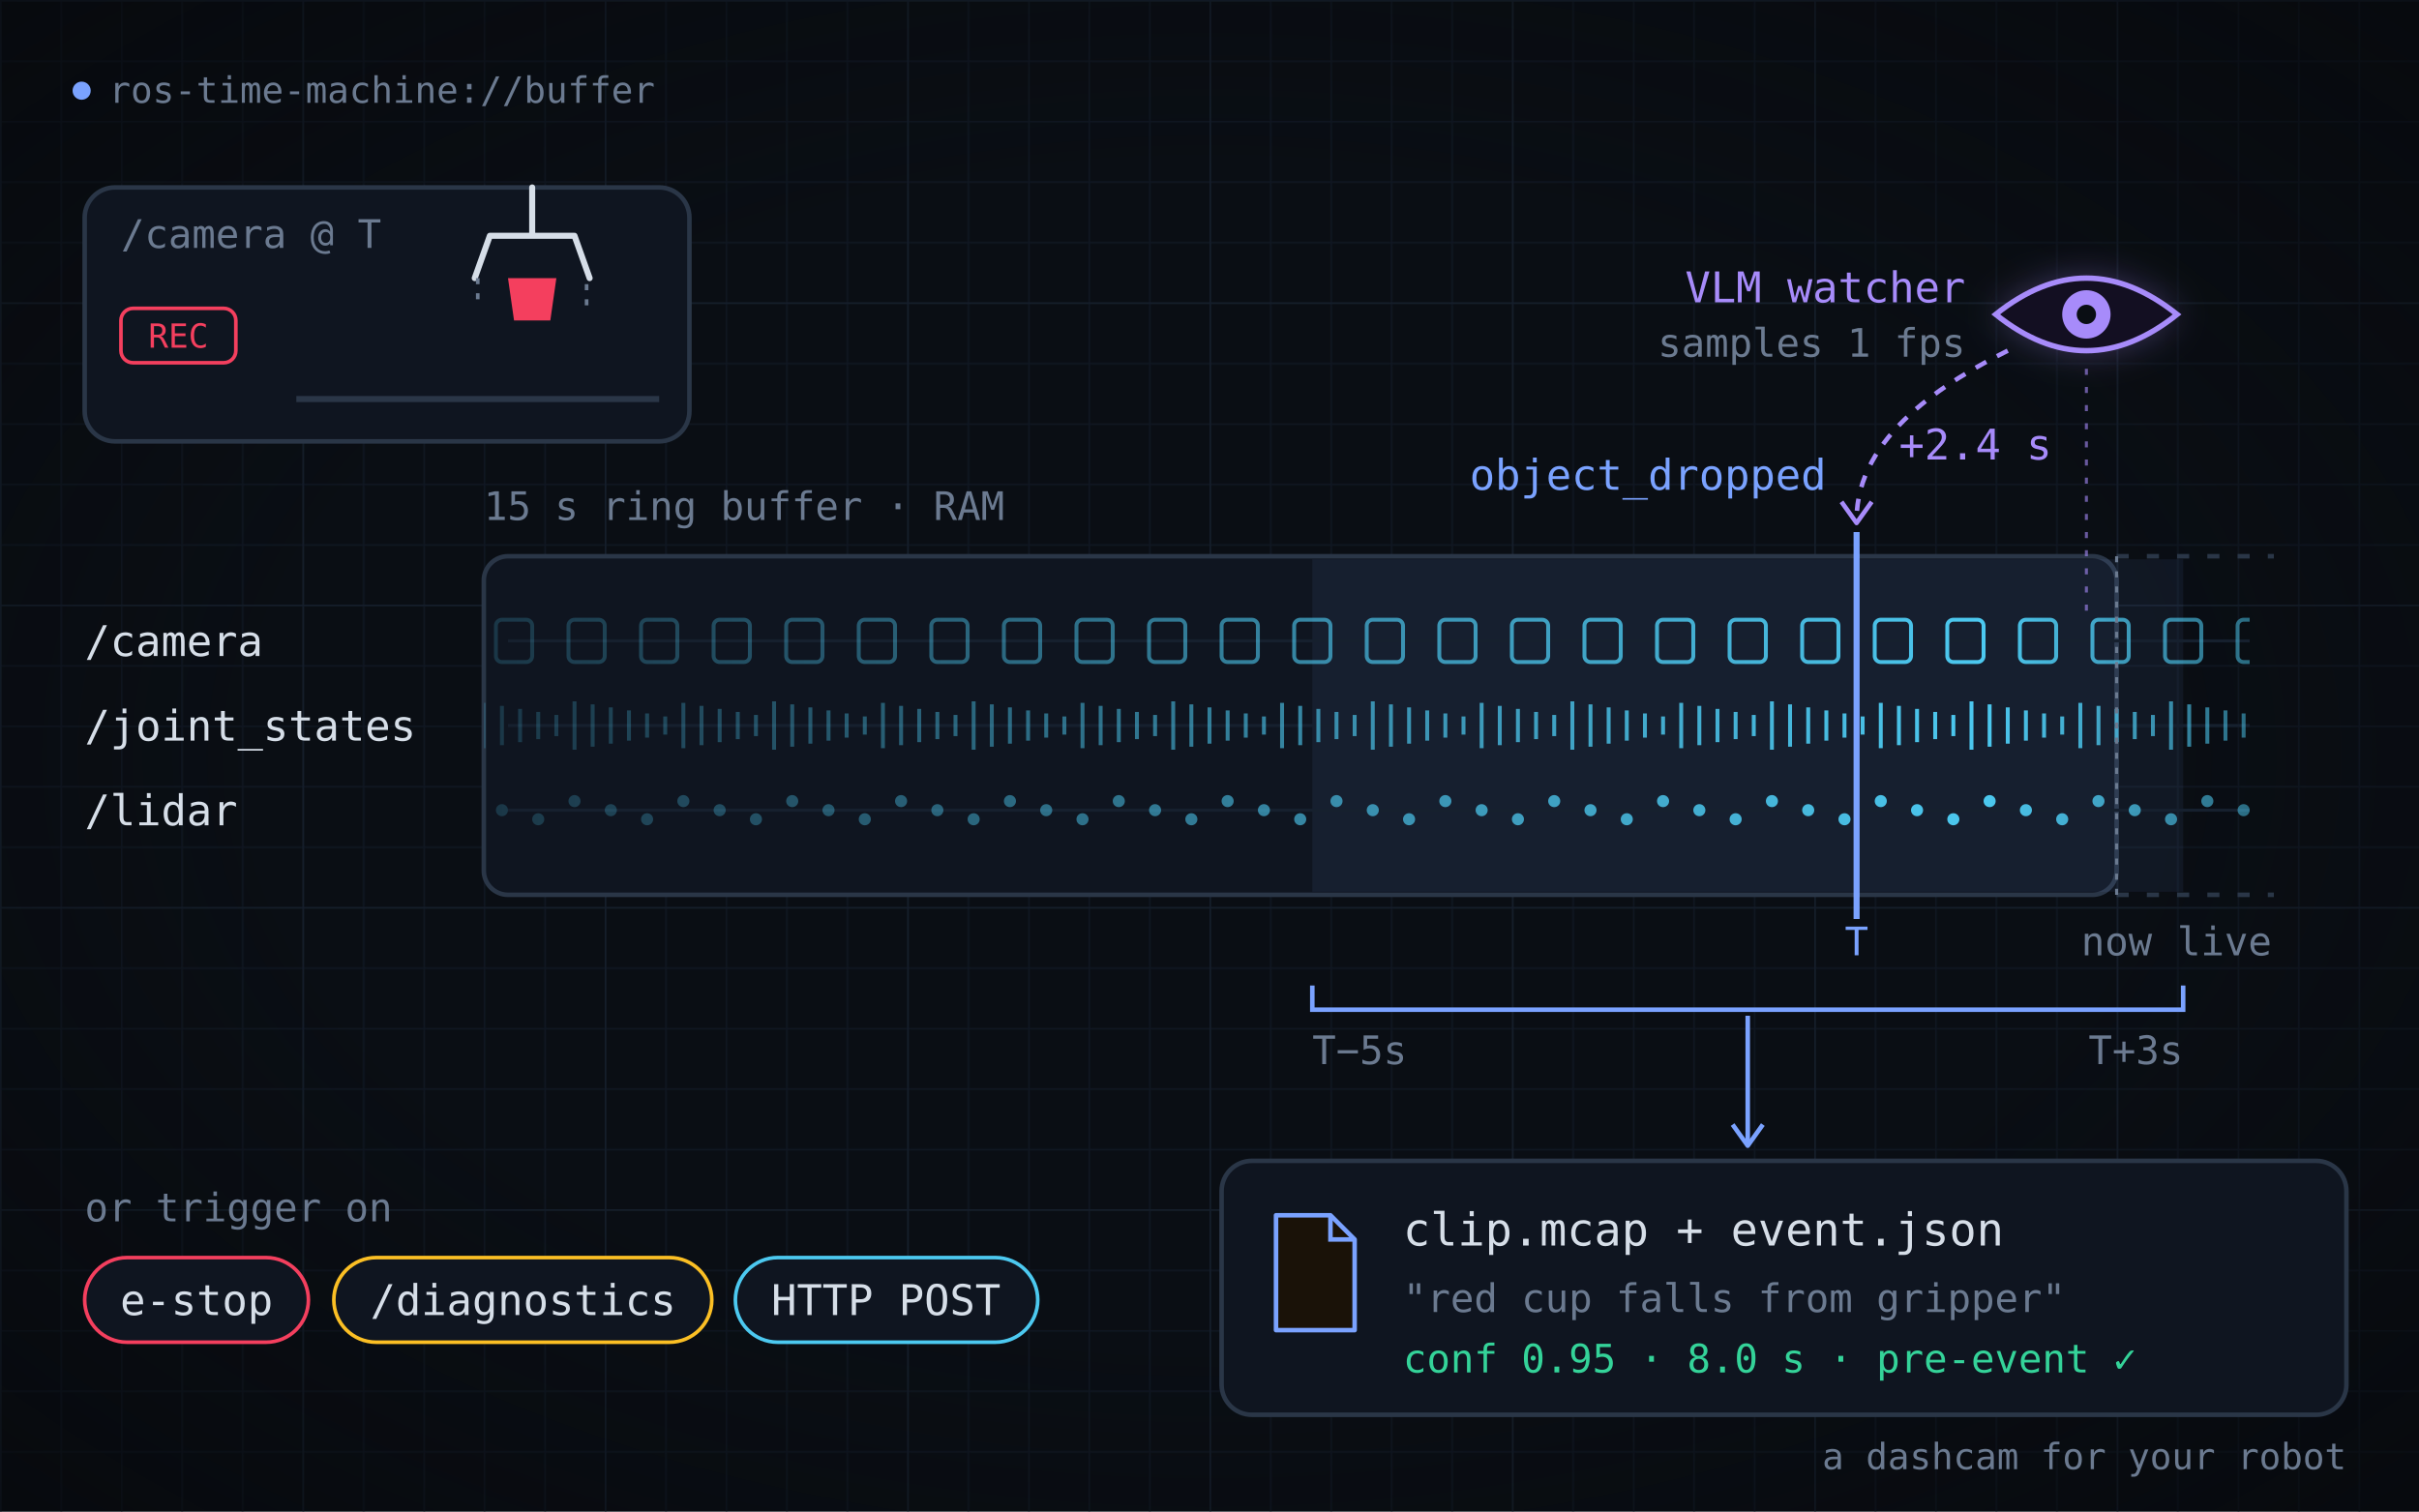
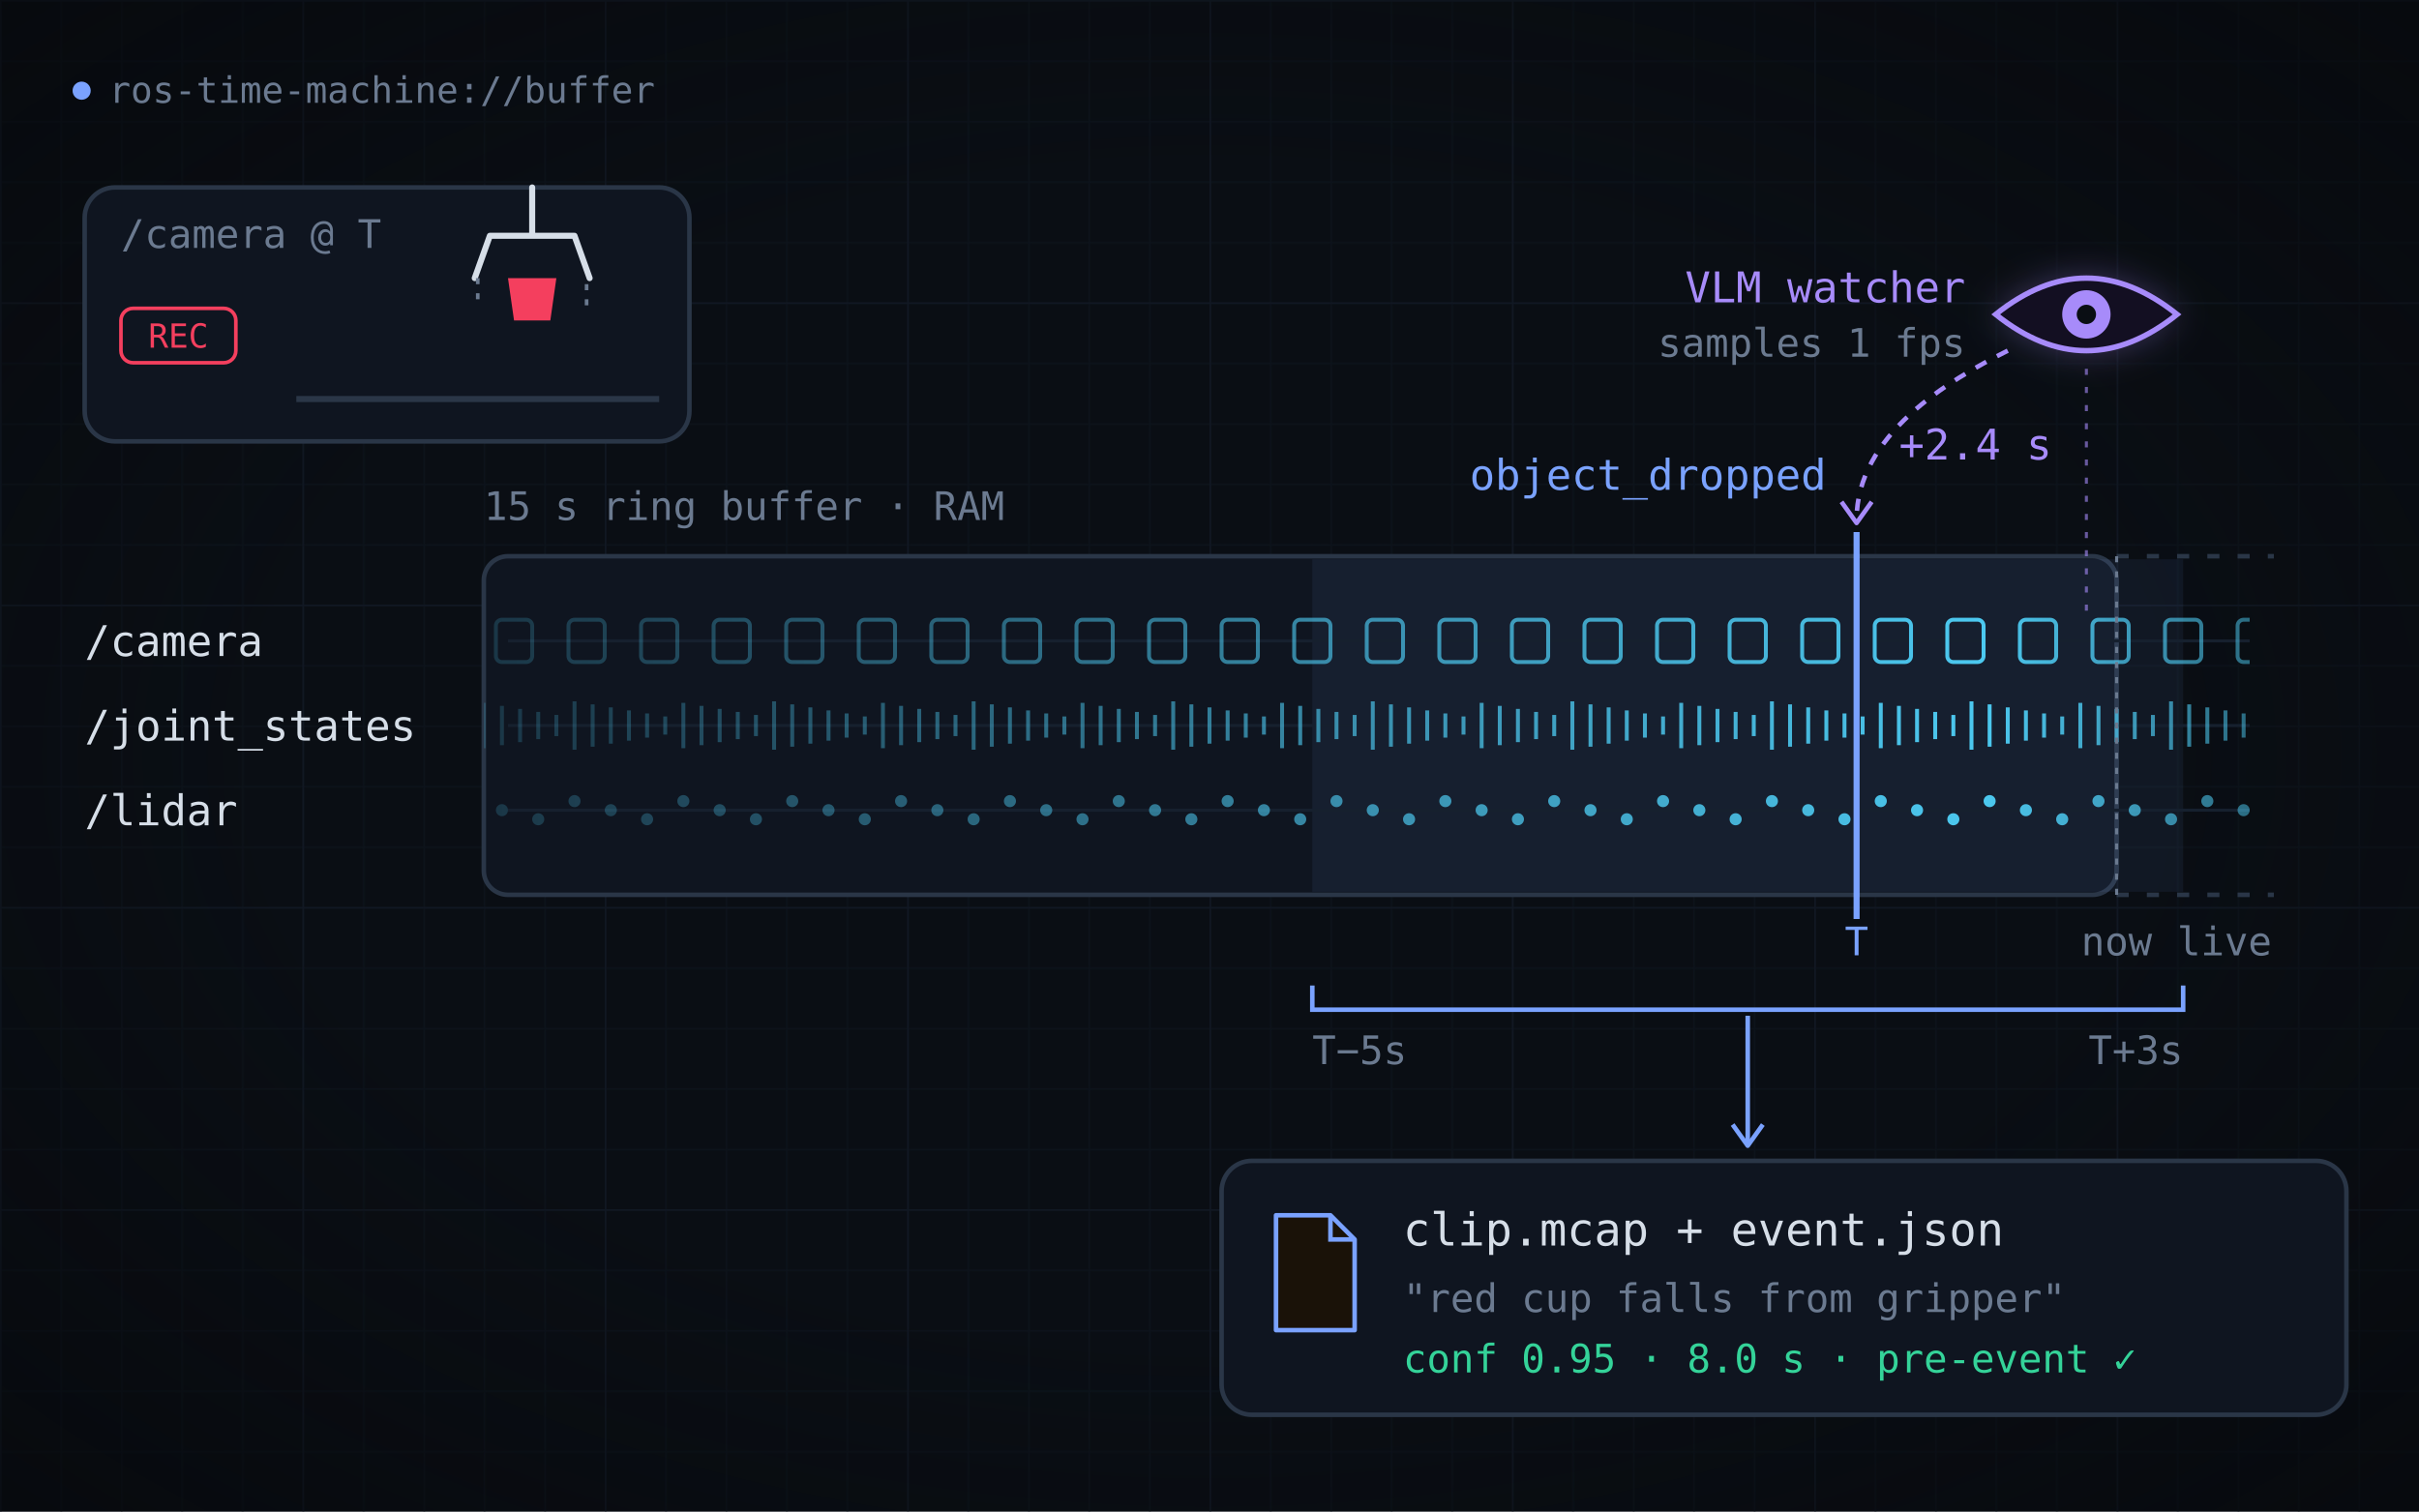
<svg xmlns="http://www.w3.org/2000/svg" viewBox="0 0 800 500" width="800" height="500" font-family="'JetBrains Mono','SF Mono',Menlo,Consolas,monospace">
  <defs>
    <pattern id="gMin" width="20" height="20" patternUnits="userSpaceOnUse">
-       <path d="M20 0H0V20" fill="none" stroke="#101722" stroke-width="1" />
+       <path d="M20 0H0V20" fill="none" stroke="#0d131b" stroke-width="1" />
    </pattern>
    <pattern id="gMaj" width="100" height="100" patternUnits="userSpaceOnUse">
      <rect width="100" height="100" fill="url(#gMin)" />
-       <path d="M100 0H0V100" fill="none" stroke="#151e2b" stroke-width="1" />
+       <path d="M100 0H0V100" fill="none" stroke="#111823" stroke-width="1" />
    </pattern>
    <radialGradient id="vig" cx="50%" cy="50%" r="70%">
      <stop offset="55%" stop-color="#05070a" stop-opacity="0" />
      <stop offset="100%" stop-color="#05070a" stop-opacity="0.6" />
    </radialGradient>
    <filter id="glow" x="-50%" y="-50%" width="200%" height="200%">
      <feGaussianBlur stdDeviation="6" />
    </filter>
    <clipPath id="bufClip">
      <rect x="160" y="184" width="584" height="112" />
    </clipPath>
    <linearGradient id="fadeG" x1="160" y1="0" x2="744" y2="0" gradientUnits="userSpaceOnUse">
      <stop offset="0" stop-color="#fff" stop-opacity=".18" />
      <stop offset=".85" stop-color="#fff" stop-opacity="1" />
      <stop offset="1" stop-color="#fff" stop-opacity=".5" />
    </linearGradient>
    <mask id="fadeM">
      <rect x="160" y="180" width="584" height="120" fill="url(#fadeG)" />
    </mask>
  </defs>
  <style>
text{font-family:'JetBrains Mono','SF Mono',Menlo,Consolas,monospace}

.scroll{animation:scroll .667s linear infinite}
@keyframes scroll{from{transform:translateX(0)}to{transform:translateX(-24px)}}
.tl{animation:tp 1.6s ease-in-out infinite}
@keyframes tp{0%,100%{opacity:.45}50%{opacity:1}}
.cup{animation:fall 2.4s ease-in infinite}
@keyframes fall{0%,15%{transform:translateY(0)}70%,100%{transform:translateY(22px)}}
.iris{animation:look 4s ease-in-out infinite}
@keyframes look{0%,100%{transform:translateX(0)}50%{transform:translateX(-3px)}}

@media (prefers-reduced-motion: reduce){*{animation:none!important}}
</style>
  <rect width="800" height="500" fill="#0a0e14" />
  <rect width="800" height="500" fill="url(#gMaj)" />
  <rect width="800" height="500" fill="url(#vig)" />
  <circle cx="27" cy="30" r="3" fill="#7aa2ff" />
  <text x="36" y="34" font-size="12" fill="#6b7a90">ros-time-machine://buffer</text>
-   <text x="776" y="486" font-size="12" fill="#6b7a90" text-anchor="end">a dashcam for your robot</text>
  <text x="160" y="172" font-size="13" fill="#6b7a90">15 s ring buffer · RAM</text>
  <rect x="160" y="184" width="540" height="112" rx="8" fill="#0f1520" stroke="#2a3647" stroke-width="1.5" />
  <path d="M700 184 H752 M700 296 H752" stroke="#2a3647" stroke-width="1.5" stroke-dasharray="4 6" />
  <rect x="434" y="185" width="288" height="110" fill="#7aa2ff" opacity=".07" />
  <text x="28" y="217" font-size="14" fill="#d6dee8">/camera</text>
  <line x1="168" y1="212" x2="744" y2="212" stroke="#16202e" stroke-width="1" />
  <text x="28" y="245" font-size="14" fill="#d6dee8">/joint_states</text>
  <line x1="168" y1="240" x2="744" y2="240" stroke="#16202e" stroke-width="1" />
  <text x="28" y="273" font-size="14" fill="#d6dee8">/lidar</text>
  <line x1="168" y1="268" x2="744" y2="268" stroke="#16202e" stroke-width="1" />
  <g clip-path="url(#bufClip)">
    <g mask="url(#fadeM)">
      <g class="scroll">
        <rect x="164" y="205" width="12" height="14" rx="2" fill="none" stroke="#4cc9f0" stroke-width="1.3" />
        <rect x="188" y="205" width="12" height="14" rx="2" fill="none" stroke="#4cc9f0" stroke-width="1.3" />
        <rect x="212" y="205" width="12" height="14" rx="2" fill="none" stroke="#4cc9f0" stroke-width="1.3" />
        <rect x="236" y="205" width="12" height="14" rx="2" fill="none" stroke="#4cc9f0" stroke-width="1.3" />
        <rect x="260" y="205" width="12" height="14" rx="2" fill="none" stroke="#4cc9f0" stroke-width="1.3" />
        <rect x="284" y="205" width="12" height="14" rx="2" fill="none" stroke="#4cc9f0" stroke-width="1.3" />
        <rect x="308" y="205" width="12" height="14" rx="2" fill="none" stroke="#4cc9f0" stroke-width="1.3" />
        <rect x="332" y="205" width="12" height="14" rx="2" fill="none" stroke="#4cc9f0" stroke-width="1.3" />
        <rect x="356" y="205" width="12" height="14" rx="2" fill="none" stroke="#4cc9f0" stroke-width="1.3" />
        <rect x="380" y="205" width="12" height="14" rx="2" fill="none" stroke="#4cc9f0" stroke-width="1.3" />
        <rect x="404" y="205" width="12" height="14" rx="2" fill="none" stroke="#4cc9f0" stroke-width="1.3" />
        <rect x="428" y="205" width="12" height="14" rx="2" fill="none" stroke="#4cc9f0" stroke-width="1.3" />
        <rect x="452" y="205" width="12" height="14" rx="2" fill="none" stroke="#4cc9f0" stroke-width="1.3" />
        <rect x="476" y="205" width="12" height="14" rx="2" fill="none" stroke="#4cc9f0" stroke-width="1.3" />
        <rect x="500" y="205" width="12" height="14" rx="2" fill="none" stroke="#4cc9f0" stroke-width="1.3" />
        <rect x="524" y="205" width="12" height="14" rx="2" fill="none" stroke="#4cc9f0" stroke-width="1.3" />
        <rect x="548" y="205" width="12" height="14" rx="2" fill="none" stroke="#4cc9f0" stroke-width="1.3" />
        <rect x="572" y="205" width="12" height="14" rx="2" fill="none" stroke="#4cc9f0" stroke-width="1.3" />
        <rect x="596" y="205" width="12" height="14" rx="2" fill="none" stroke="#4cc9f0" stroke-width="1.3" />
        <rect x="620" y="205" width="12" height="14" rx="2" fill="none" stroke="#4cc9f0" stroke-width="1.3" />
        <rect x="644" y="205" width="12" height="14" rx="2" fill="none" stroke="#4cc9f0" stroke-width="1.3" />
        <rect x="668" y="205" width="12" height="14" rx="2" fill="none" stroke="#4cc9f0" stroke-width="1.3" />
        <rect x="692" y="205" width="12" height="14" rx="2" fill="none" stroke="#4cc9f0" stroke-width="1.3" />
        <rect x="716" y="205" width="12" height="14" rx="2" fill="none" stroke="#4cc9f0" stroke-width="1.3" />
        <rect x="740" y="205" width="12" height="14" rx="2" fill="none" stroke="#4cc9f0" stroke-width="1.3" />
        <rect x="764" y="205" width="12" height="14" rx="2" fill="none" stroke="#4cc9f0" stroke-width="1.3" />
        <rect x="788" y="205" width="12" height="14" rx="2" fill="none" stroke="#4cc9f0" stroke-width="1.3" />
        <line x1="160" y1="232.5" x2="160" y2="247.5" stroke="#4cc9f0" stroke-width="1.3" />
        <line x1="166" y1="233.5" x2="166" y2="246.5" stroke="#4cc9f0" stroke-width="1.3" />
        <line x1="172" y1="234.5" x2="172" y2="245.5" stroke="#4cc9f0" stroke-width="1.3" />
        <line x1="178" y1="235.5" x2="178" y2="244.5" stroke="#4cc9f0" stroke-width="1.3" />
        <line x1="184" y1="236.5" x2="184" y2="243.5" stroke="#4cc9f0" stroke-width="1.3" />
        <line x1="190" y1="232.0" x2="190" y2="248.0" stroke="#4cc9f0" stroke-width="1.3" />
        <line x1="196" y1="233.0" x2="196" y2="247.0" stroke="#4cc9f0" stroke-width="1.3" />
        <line x1="202" y1="234.0" x2="202" y2="246.0" stroke="#4cc9f0" stroke-width="1.3" />
        <line x1="208" y1="235.0" x2="208" y2="245.0" stroke="#4cc9f0" stroke-width="1.3" />
        <line x1="214" y1="236.0" x2="214" y2="244.0" stroke="#4cc9f0" stroke-width="1.3" />
        <line x1="220" y1="237.0" x2="220" y2="243.0" stroke="#4cc9f0" stroke-width="1.3" />
        <line x1="226" y1="232.5" x2="226" y2="247.5" stroke="#4cc9f0" stroke-width="1.3" />
        <line x1="232" y1="233.5" x2="232" y2="246.5" stroke="#4cc9f0" stroke-width="1.3" />
        <line x1="238" y1="234.5" x2="238" y2="245.5" stroke="#4cc9f0" stroke-width="1.3" />
        <line x1="244" y1="235.5" x2="244" y2="244.5" stroke="#4cc9f0" stroke-width="1.3" />
        <line x1="250" y1="236.5" x2="250" y2="243.5" stroke="#4cc9f0" stroke-width="1.3" />
        <line x1="256" y1="232.0" x2="256" y2="248.0" stroke="#4cc9f0" stroke-width="1.3" />
        <line x1="262" y1="233.0" x2="262" y2="247.0" stroke="#4cc9f0" stroke-width="1.3" />
        <line x1="268" y1="234.0" x2="268" y2="246.0" stroke="#4cc9f0" stroke-width="1.3" />
        <line x1="274" y1="235.0" x2="274" y2="245.0" stroke="#4cc9f0" stroke-width="1.3" />
        <line x1="280" y1="236.0" x2="280" y2="244.0" stroke="#4cc9f0" stroke-width="1.3" />
        <line x1="286" y1="237.0" x2="286" y2="243.0" stroke="#4cc9f0" stroke-width="1.3" />
        <line x1="292" y1="232.5" x2="292" y2="247.5" stroke="#4cc9f0" stroke-width="1.3" />
        <line x1="298" y1="233.5" x2="298" y2="246.5" stroke="#4cc9f0" stroke-width="1.3" />
        <line x1="304" y1="234.5" x2="304" y2="245.5" stroke="#4cc9f0" stroke-width="1.3" />
        <line x1="310" y1="235.5" x2="310" y2="244.5" stroke="#4cc9f0" stroke-width="1.3" />
        <line x1="316" y1="236.5" x2="316" y2="243.5" stroke="#4cc9f0" stroke-width="1.3" />
        <line x1="322" y1="232.0" x2="322" y2="248.0" stroke="#4cc9f0" stroke-width="1.3" />
        <line x1="328" y1="233.0" x2="328" y2="247.0" stroke="#4cc9f0" stroke-width="1.3" />
        <line x1="334" y1="234.0" x2="334" y2="246.0" stroke="#4cc9f0" stroke-width="1.3" />
        <line x1="340" y1="235.0" x2="340" y2="245.0" stroke="#4cc9f0" stroke-width="1.3" />
        <line x1="346" y1="236.0" x2="346" y2="244.0" stroke="#4cc9f0" stroke-width="1.3" />
        <line x1="352" y1="237.0" x2="352" y2="243.0" stroke="#4cc9f0" stroke-width="1.3" />
        <line x1="358" y1="232.5" x2="358" y2="247.5" stroke="#4cc9f0" stroke-width="1.3" />
        <line x1="364" y1="233.5" x2="364" y2="246.5" stroke="#4cc9f0" stroke-width="1.3" />
        <line x1="370" y1="234.5" x2="370" y2="245.5" stroke="#4cc9f0" stroke-width="1.3" />
        <line x1="376" y1="235.5" x2="376" y2="244.5" stroke="#4cc9f0" stroke-width="1.3" />
        <line x1="382" y1="236.5" x2="382" y2="243.5" stroke="#4cc9f0" stroke-width="1.3" />
        <line x1="388" y1="232.0" x2="388" y2="248.0" stroke="#4cc9f0" stroke-width="1.3" />
        <line x1="394" y1="233.0" x2="394" y2="247.0" stroke="#4cc9f0" stroke-width="1.3" />
        <line x1="400" y1="234.0" x2="400" y2="246.0" stroke="#4cc9f0" stroke-width="1.3" />
        <line x1="406" y1="235.0" x2="406" y2="245.0" stroke="#4cc9f0" stroke-width="1.3" />
        <line x1="412" y1="236.0" x2="412" y2="244.0" stroke="#4cc9f0" stroke-width="1.3" />
        <line x1="418" y1="237.0" x2="418" y2="243.0" stroke="#4cc9f0" stroke-width="1.3" />
        <line x1="424" y1="232.5" x2="424" y2="247.5" stroke="#4cc9f0" stroke-width="1.3" />
        <line x1="430" y1="233.5" x2="430" y2="246.5" stroke="#4cc9f0" stroke-width="1.3" />
        <line x1="436" y1="234.5" x2="436" y2="245.5" stroke="#4cc9f0" stroke-width="1.3" />
        <line x1="442" y1="235.5" x2="442" y2="244.5" stroke="#4cc9f0" stroke-width="1.3" />
        <line x1="448" y1="236.5" x2="448" y2="243.5" stroke="#4cc9f0" stroke-width="1.3" />
        <line x1="454" y1="232.0" x2="454" y2="248.0" stroke="#4cc9f0" stroke-width="1.3" />
        <line x1="460" y1="233.0" x2="460" y2="247.0" stroke="#4cc9f0" stroke-width="1.3" />
        <line x1="466" y1="234.0" x2="466" y2="246.0" stroke="#4cc9f0" stroke-width="1.3" />
        <line x1="472" y1="235.0" x2="472" y2="245.0" stroke="#4cc9f0" stroke-width="1.3" />
        <line x1="478" y1="236.0" x2="478" y2="244.0" stroke="#4cc9f0" stroke-width="1.3" />
        <line x1="484" y1="237.0" x2="484" y2="243.0" stroke="#4cc9f0" stroke-width="1.3" />
        <line x1="490" y1="232.5" x2="490" y2="247.5" stroke="#4cc9f0" stroke-width="1.3" />
        <line x1="496" y1="233.5" x2="496" y2="246.5" stroke="#4cc9f0" stroke-width="1.3" />
        <line x1="502" y1="234.5" x2="502" y2="245.5" stroke="#4cc9f0" stroke-width="1.3" />
        <line x1="508" y1="235.5" x2="508" y2="244.5" stroke="#4cc9f0" stroke-width="1.3" />
        <line x1="514" y1="236.5" x2="514" y2="243.5" stroke="#4cc9f0" stroke-width="1.3" />
        <line x1="520" y1="232.0" x2="520" y2="248.0" stroke="#4cc9f0" stroke-width="1.3" />
        <line x1="526" y1="233.0" x2="526" y2="247.0" stroke="#4cc9f0" stroke-width="1.3" />
        <line x1="532" y1="234.0" x2="532" y2="246.0" stroke="#4cc9f0" stroke-width="1.3" />
        <line x1="538" y1="235.0" x2="538" y2="245.0" stroke="#4cc9f0" stroke-width="1.3" />
        <line x1="544" y1="236.0" x2="544" y2="244.0" stroke="#4cc9f0" stroke-width="1.3" />
        <line x1="550" y1="237.0" x2="550" y2="243.0" stroke="#4cc9f0" stroke-width="1.3" />
        <line x1="556" y1="232.5" x2="556" y2="247.5" stroke="#4cc9f0" stroke-width="1.3" />
        <line x1="562" y1="233.5" x2="562" y2="246.5" stroke="#4cc9f0" stroke-width="1.3" />
        <line x1="568" y1="234.5" x2="568" y2="245.5" stroke="#4cc9f0" stroke-width="1.3" />
        <line x1="574" y1="235.5" x2="574" y2="244.5" stroke="#4cc9f0" stroke-width="1.3" />
        <line x1="580" y1="236.5" x2="580" y2="243.5" stroke="#4cc9f0" stroke-width="1.3" />
        <line x1="586" y1="232.0" x2="586" y2="248.0" stroke="#4cc9f0" stroke-width="1.3" />
        <line x1="592" y1="233.0" x2="592" y2="247.0" stroke="#4cc9f0" stroke-width="1.3" />
        <line x1="598" y1="234.0" x2="598" y2="246.0" stroke="#4cc9f0" stroke-width="1.3" />
        <line x1="604" y1="235.0" x2="604" y2="245.0" stroke="#4cc9f0" stroke-width="1.3" />
        <line x1="610" y1="236.0" x2="610" y2="244.0" stroke="#4cc9f0" stroke-width="1.3" />
        <line x1="616" y1="237.0" x2="616" y2="243.0" stroke="#4cc9f0" stroke-width="1.3" />
        <line x1="622" y1="232.5" x2="622" y2="247.5" stroke="#4cc9f0" stroke-width="1.3" />
        <line x1="628" y1="233.5" x2="628" y2="246.5" stroke="#4cc9f0" stroke-width="1.3" />
        <line x1="634" y1="234.5" x2="634" y2="245.5" stroke="#4cc9f0" stroke-width="1.3" />
        <line x1="640" y1="235.5" x2="640" y2="244.5" stroke="#4cc9f0" stroke-width="1.3" />
        <line x1="646" y1="236.5" x2="646" y2="243.5" stroke="#4cc9f0" stroke-width="1.3" />
        <line x1="652" y1="232.0" x2="652" y2="248.0" stroke="#4cc9f0" stroke-width="1.3" />
        <line x1="658" y1="233.0" x2="658" y2="247.0" stroke="#4cc9f0" stroke-width="1.3" />
        <line x1="664" y1="234.0" x2="664" y2="246.0" stroke="#4cc9f0" stroke-width="1.3" />
        <line x1="670" y1="235.0" x2="670" y2="245.0" stroke="#4cc9f0" stroke-width="1.3" />
        <line x1="676" y1="236.0" x2="676" y2="244.0" stroke="#4cc9f0" stroke-width="1.3" />
        <line x1="682" y1="237.0" x2="682" y2="243.0" stroke="#4cc9f0" stroke-width="1.3" />
        <line x1="688" y1="232.5" x2="688" y2="247.5" stroke="#4cc9f0" stroke-width="1.3" />
        <line x1="694" y1="233.5" x2="694" y2="246.5" stroke="#4cc9f0" stroke-width="1.3" />
        <line x1="700" y1="234.5" x2="700" y2="245.5" stroke="#4cc9f0" stroke-width="1.3" />
        <line x1="706" y1="235.5" x2="706" y2="244.5" stroke="#4cc9f0" stroke-width="1.3" />
        <line x1="712" y1="236.5" x2="712" y2="243.5" stroke="#4cc9f0" stroke-width="1.3" />
        <line x1="718" y1="232.0" x2="718" y2="248.0" stroke="#4cc9f0" stroke-width="1.3" />
        <line x1="724" y1="233.0" x2="724" y2="247.0" stroke="#4cc9f0" stroke-width="1.3" />
        <line x1="730" y1="234.0" x2="730" y2="246.0" stroke="#4cc9f0" stroke-width="1.3" />
        <line x1="736" y1="235.0" x2="736" y2="245.0" stroke="#4cc9f0" stroke-width="1.3" />
        <line x1="742" y1="236.0" x2="742" y2="244.0" stroke="#4cc9f0" stroke-width="1.3" />
        <line x1="748" y1="237.0" x2="748" y2="243.0" stroke="#4cc9f0" stroke-width="1.3" />
        <line x1="754" y1="232.5" x2="754" y2="247.5" stroke="#4cc9f0" stroke-width="1.3" />
        <line x1="760" y1="233.5" x2="760" y2="246.5" stroke="#4cc9f0" stroke-width="1.3" />
        <line x1="766" y1="234.5" x2="766" y2="245.5" stroke="#4cc9f0" stroke-width="1.3" />
        <line x1="772" y1="235.5" x2="772" y2="244.5" stroke="#4cc9f0" stroke-width="1.3" />
        <line x1="778" y1="236.5" x2="778" y2="243.5" stroke="#4cc9f0" stroke-width="1.3" />
        <line x1="784" y1="232.0" x2="784" y2="248.0" stroke="#4cc9f0" stroke-width="1.3" />
        <line x1="790" y1="233.0" x2="790" y2="247.0" stroke="#4cc9f0" stroke-width="1.3" />
        <circle cx="166" cy="268" r="2" fill="#4cc9f0" />
        <circle cx="178" cy="271" r="2" fill="#4cc9f0" />
        <circle cx="190" cy="265" r="2" fill="#4cc9f0" />
        <circle cx="202" cy="268" r="2" fill="#4cc9f0" />
        <circle cx="214" cy="271" r="2" fill="#4cc9f0" />
        <circle cx="226" cy="265" r="2" fill="#4cc9f0" />
        <circle cx="238" cy="268" r="2" fill="#4cc9f0" />
        <circle cx="250" cy="271" r="2" fill="#4cc9f0" />
        <circle cx="262" cy="265" r="2" fill="#4cc9f0" />
        <circle cx="274" cy="268" r="2" fill="#4cc9f0" />
        <circle cx="286" cy="271" r="2" fill="#4cc9f0" />
        <circle cx="298" cy="265" r="2" fill="#4cc9f0" />
        <circle cx="310" cy="268" r="2" fill="#4cc9f0" />
        <circle cx="322" cy="271" r="2" fill="#4cc9f0" />
        <circle cx="334" cy="265" r="2" fill="#4cc9f0" />
        <circle cx="346" cy="268" r="2" fill="#4cc9f0" />
        <circle cx="358" cy="271" r="2" fill="#4cc9f0" />
        <circle cx="370" cy="265" r="2" fill="#4cc9f0" />
        <circle cx="382" cy="268" r="2" fill="#4cc9f0" />
        <circle cx="394" cy="271" r="2" fill="#4cc9f0" />
        <circle cx="406" cy="265" r="2" fill="#4cc9f0" />
        <circle cx="418" cy="268" r="2" fill="#4cc9f0" />
        <circle cx="430" cy="271" r="2" fill="#4cc9f0" />
        <circle cx="442" cy="265" r="2" fill="#4cc9f0" />
        <circle cx="454" cy="268" r="2" fill="#4cc9f0" />
        <circle cx="466" cy="271" r="2" fill="#4cc9f0" />
        <circle cx="478" cy="265" r="2" fill="#4cc9f0" />
        <circle cx="490" cy="268" r="2" fill="#4cc9f0" />
        <circle cx="502" cy="271" r="2" fill="#4cc9f0" />
        <circle cx="514" cy="265" r="2" fill="#4cc9f0" />
        <circle cx="526" cy="268" r="2" fill="#4cc9f0" />
        <circle cx="538" cy="271" r="2" fill="#4cc9f0" />
        <circle cx="550" cy="265" r="2" fill="#4cc9f0" />
        <circle cx="562" cy="268" r="2" fill="#4cc9f0" />
        <circle cx="574" cy="271" r="2" fill="#4cc9f0" />
        <circle cx="586" cy="265" r="2" fill="#4cc9f0" />
        <circle cx="598" cy="268" r="2" fill="#4cc9f0" />
        <circle cx="610" cy="271" r="2" fill="#4cc9f0" />
        <circle cx="622" cy="265" r="2" fill="#4cc9f0" />
        <circle cx="634" cy="268" r="2" fill="#4cc9f0" />
        <circle cx="646" cy="271" r="2" fill="#4cc9f0" />
        <circle cx="658" cy="265" r="2" fill="#4cc9f0" />
        <circle cx="670" cy="268" r="2" fill="#4cc9f0" />
        <circle cx="682" cy="271" r="2" fill="#4cc9f0" />
        <circle cx="694" cy="265" r="2" fill="#4cc9f0" />
        <circle cx="706" cy="268" r="2" fill="#4cc9f0" />
        <circle cx="718" cy="271" r="2" fill="#4cc9f0" />
        <circle cx="730" cy="265" r="2" fill="#4cc9f0" />
        <circle cx="742" cy="268" r="2" fill="#4cc9f0" />
        <circle cx="754" cy="271" r="2" fill="#4cc9f0" />
        <circle cx="766" cy="265" r="2" fill="#4cc9f0" />
        <circle cx="778" cy="268" r="2" fill="#4cc9f0" />
        <circle cx="790" cy="271" r="2" fill="#4cc9f0" />
      </g>
    </g>
  </g>
  <text x="720" y="316" font-size="13" fill="#6b7a90">live</text>
  <line x1="700" y1="184" x2="700" y2="296" stroke="#6b7a90" stroke-width="1" stroke-dasharray="2 3" />
  <text x="700" y="316" font-size="13" fill="#6b7a90" text-anchor="middle">now</text>
  <line class="tl" x1="614" y1="176" x2="614" y2="304" stroke="#7aa2ff" stroke-width="7" filter="url(#glow)" />
  <line x1="614" y1="176" x2="614" y2="304" stroke="#7aa2ff" stroke-width="2" />
  <text x="614" y="316" font-size="13" fill="#7aa2ff" text-anchor="middle">T</text>
  <text x="604" y="162" font-size="14" fill="#7aa2ff" text-anchor="end">object_dropped</text>
  <path d="M434 326 V334 H722 V326" fill="none" stroke="#7aa2ff" stroke-width="1.5" />
  <text x="434" y="352" font-size="13" fill="#6b7a90">T−5s</text>
  <text x="722" y="352" font-size="13" fill="#6b7a90" text-anchor="end">T+3s</text>
  <path d="M578.0 336 V378" stroke="#7aa2ff" stroke-width="1.5" />
  <path d="M573.0 372 L578.0 379 L583.0 372" fill="none" stroke="#7aa2ff" stroke-width="1.5" stroke-linejoin="round" />
  <path d="M660 104 Q690 80 720 104 Q690 128 660 104 Z" fill="#a78bfa" opacity=".35" filter="url(#glow)" />
  <path d="M660 104 Q690 80 720 104 Q690 128 660 104 Z" fill="#130f22" stroke="#a78bfa" stroke-width="1.8" />
  <g class="iris">
    <circle cx="690" cy="104" r="8" fill="#a78bfa" />
    <circle cx="690" cy="104" r="3.2" fill="#0a0e14" />
  </g>
  <text x="650" y="100" font-size="14" fill="#a78bfa" text-anchor="end">VLM watcher</text>
  <text x="650" y="118" font-size="13" fill="#6b7a90" text-anchor="end">samples 1 fps</text>
  <path id="smp" d="M690 202 V122" fill="none" stroke="#a78bfa" stroke-width="1" stroke-dasharray="2 4" opacity=".6" />
  <circle r="3" fill="#a78bfa" opacity="0">
    <animateMotion dur="1s" begin="0s" repeatCount="indefinite">
      <mpath href="#smp" />
    </animateMotion>
    <animate attributeName="opacity" values="0;1;1;0" keyTimes="0;.12;.85;1" dur="1s" begin="0s" repeatCount="indefinite" />
  </circle>
  <circle r="3" fill="#a78bfa" opacity="0">
    <animateMotion dur="1s" begin="-0.5s" repeatCount="indefinite">
      <mpath href="#smp" />
    </animateMotion>
    <animate attributeName="opacity" values="0;1;1;0" keyTimes="0;.12;.85;1" dur="1s" begin="-0.5s" repeatCount="indefinite" />
  </circle>
  <path d="M664 116 C644 126 614 144 614 172" fill="none" stroke="#a78bfa" stroke-width="1.5" stroke-dasharray="4 4" />
  <path d="M609 166 L614 173 L619 166" fill="none" stroke="#a78bfa" stroke-width="1.5" stroke-linejoin="round" />
  <text x="628" y="152" font-size="14" fill="#a78bfa">+2.4 s</text>
  <rect x="404" y="384" width="372" height="84" rx="10" fill="#0f1520" stroke="#2a3647" stroke-width="1.5" />
  <path d="M422 402 h18 l8 8 v30 h-26 z" fill="#1a1208" stroke="#7aa2ff" stroke-width="1.5" stroke-linejoin="round" />
  <path d="M440 402 v8 h8" fill="none" stroke="#7aa2ff" stroke-width="1.5" />
  <text x="464" y="412" font-size="15" fill="#d6dee8">clip.mcap + event.json</text>
  <text x="464" y="434" font-size="13" fill="#6b7a90">"red cup falls from gripper"</text>
  <text x="464" y="454" font-size="13" fill="#34d399">conf 0.95 · 8.0 s · pre-event ✓</text>
  <rect x="28" y="62" width="200" height="84" rx="10" fill="#0f1520" stroke="#2a3647" stroke-width="1.5" />
  <text x="40" y="82" font-size="13" fill="#6b7a90">/camera @ T</text>
  <line x1="98" y1="132" x2="218" y2="132" stroke="#2a3647" stroke-width="2" />
  <path d="M176 62 V78 M162 78 H190 M162 78 l-5 14 M190 78 l5 14" fill="none" stroke="#d6dee8" stroke-width="2" stroke-linecap="round" stroke-linejoin="round" />
  <g class="cup">
    <path d="M168 92 h16 l-2 14 h-12 z" fill="#f43f5e" />
  </g>
  <path d="M158 92 v10 M194 94 v8" stroke="#6b7a90" stroke-width="1.2" stroke-dasharray="2 3" />
  <rect x="40" y="102" width="38" height="18" rx="4" fill="none" stroke="#f43f5e" stroke-width="1.2" />
  <text x="59" y="115" font-size="11" fill="#f43f5e" text-anchor="middle">REC</text>
-   <text x="28" y="404" font-size="13" fill="#6b7a90">or trigger on</text>
-   <rect x="28" y="416" width="74" height="28" rx="14" fill="#0f1520" stroke="#f43f5e" stroke-width="1.2" />
-   <text x="65" y="435" font-size="14" fill="#d6dee8" text-anchor="middle">e-stop</text>
-   <rect x="110.4" y="416" width="125" height="28" rx="14" fill="#0f1520" stroke="#fbbf24" stroke-width="1.2" />
-   <text x="173" y="435" font-size="14" fill="#d6dee8" text-anchor="middle">/diagnostics</text>
-   <rect x="243.2" y="416" width="100" height="28" rx="14" fill="#0f1520" stroke="#4cc9f0" stroke-width="1.2" />
-   <text x="293" y="435" font-size="14" fill="#d6dee8" text-anchor="middle">HTTP POST</text>
</svg>
